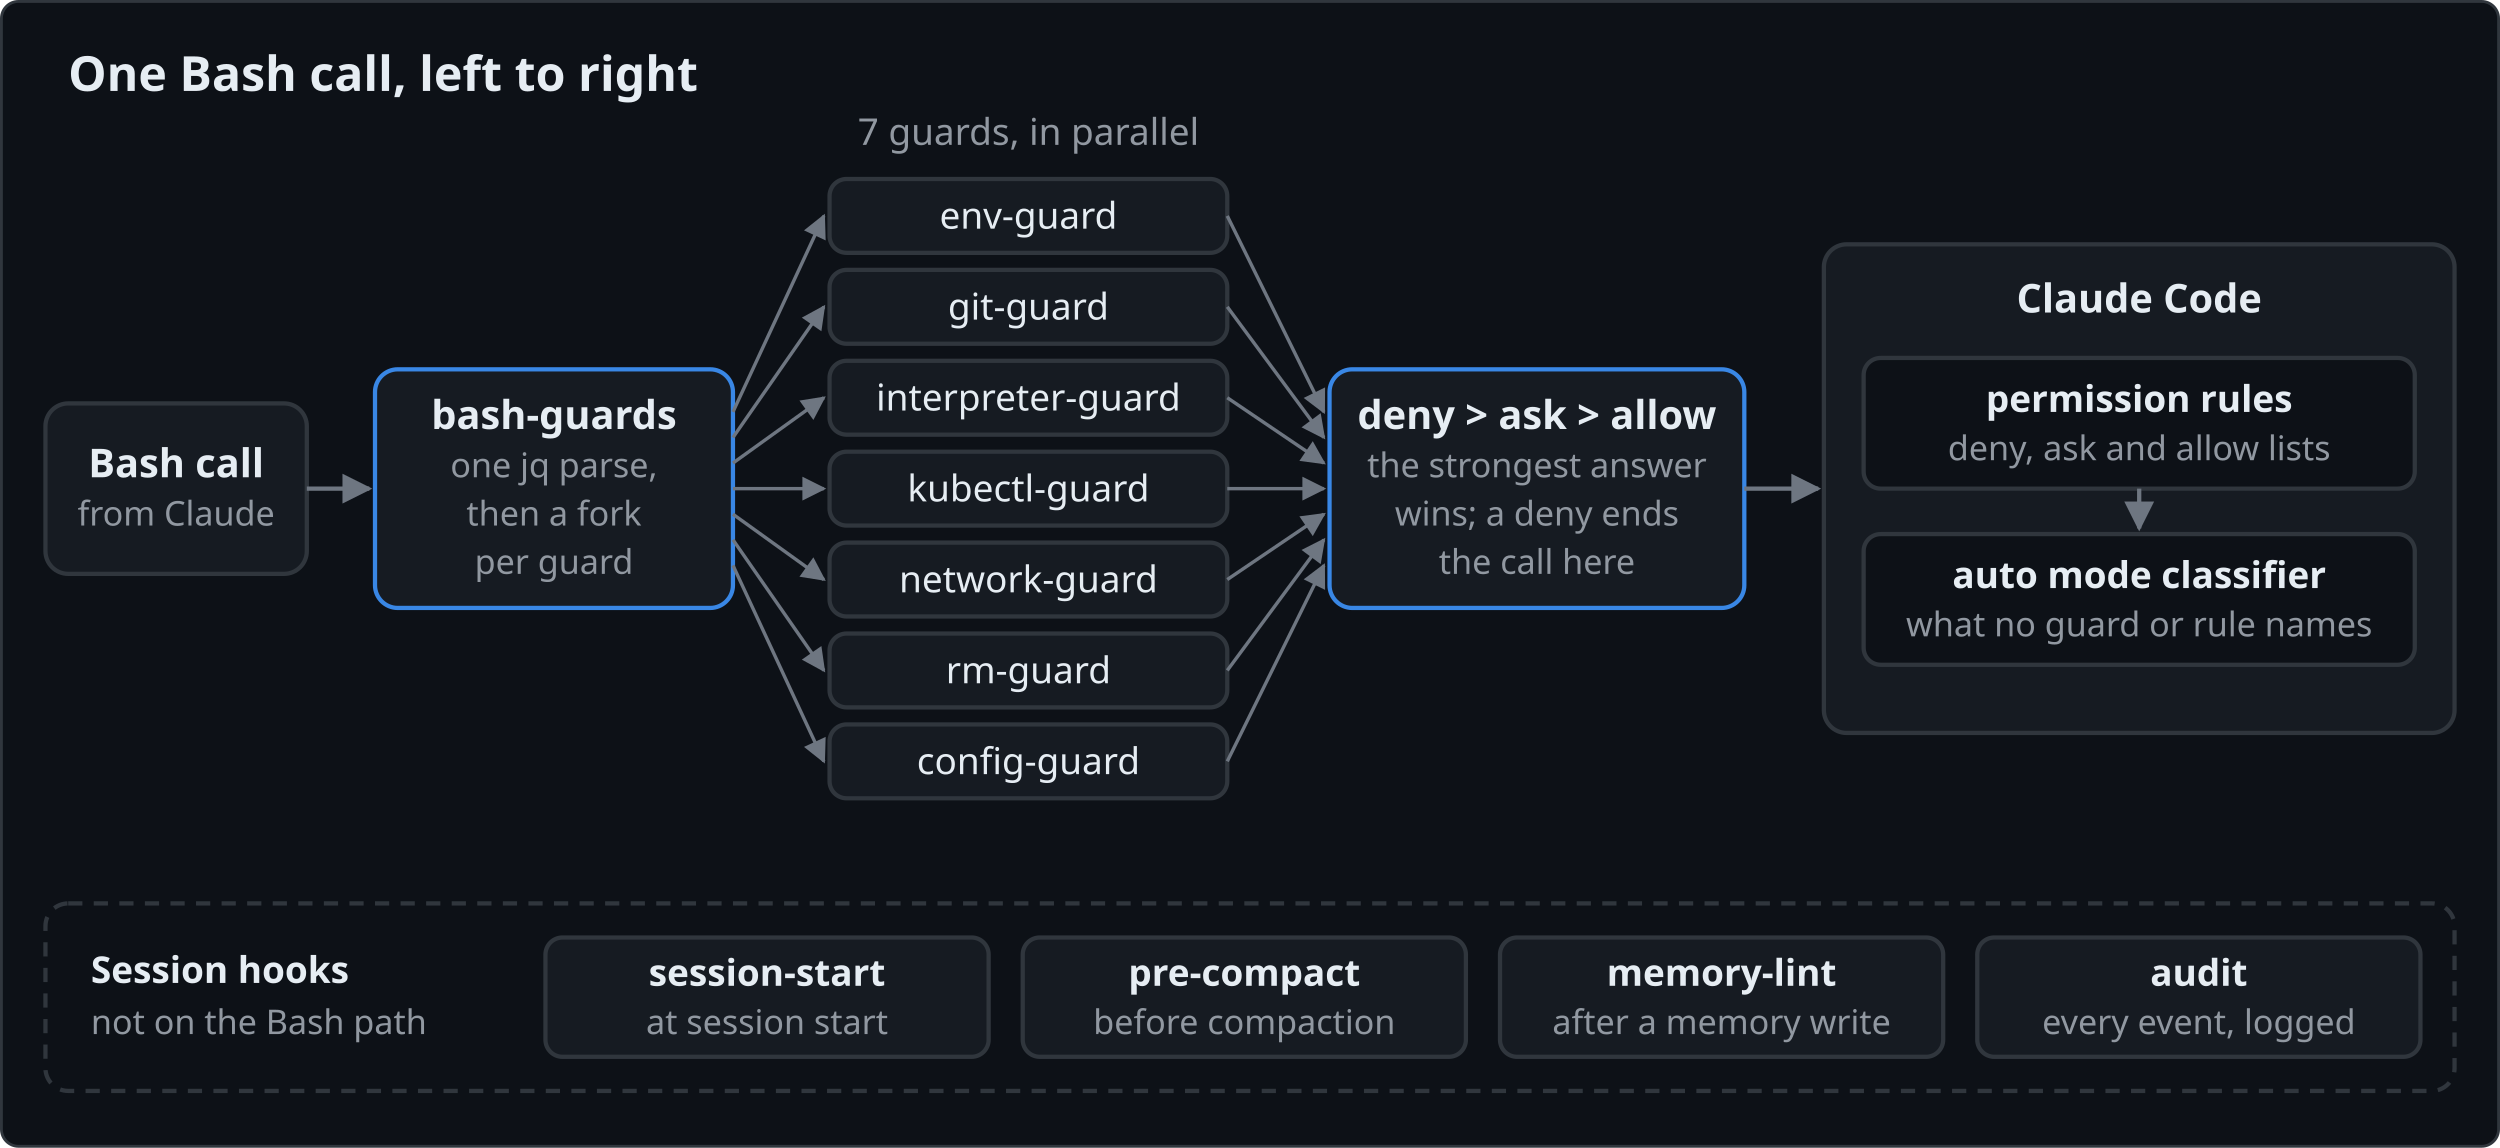
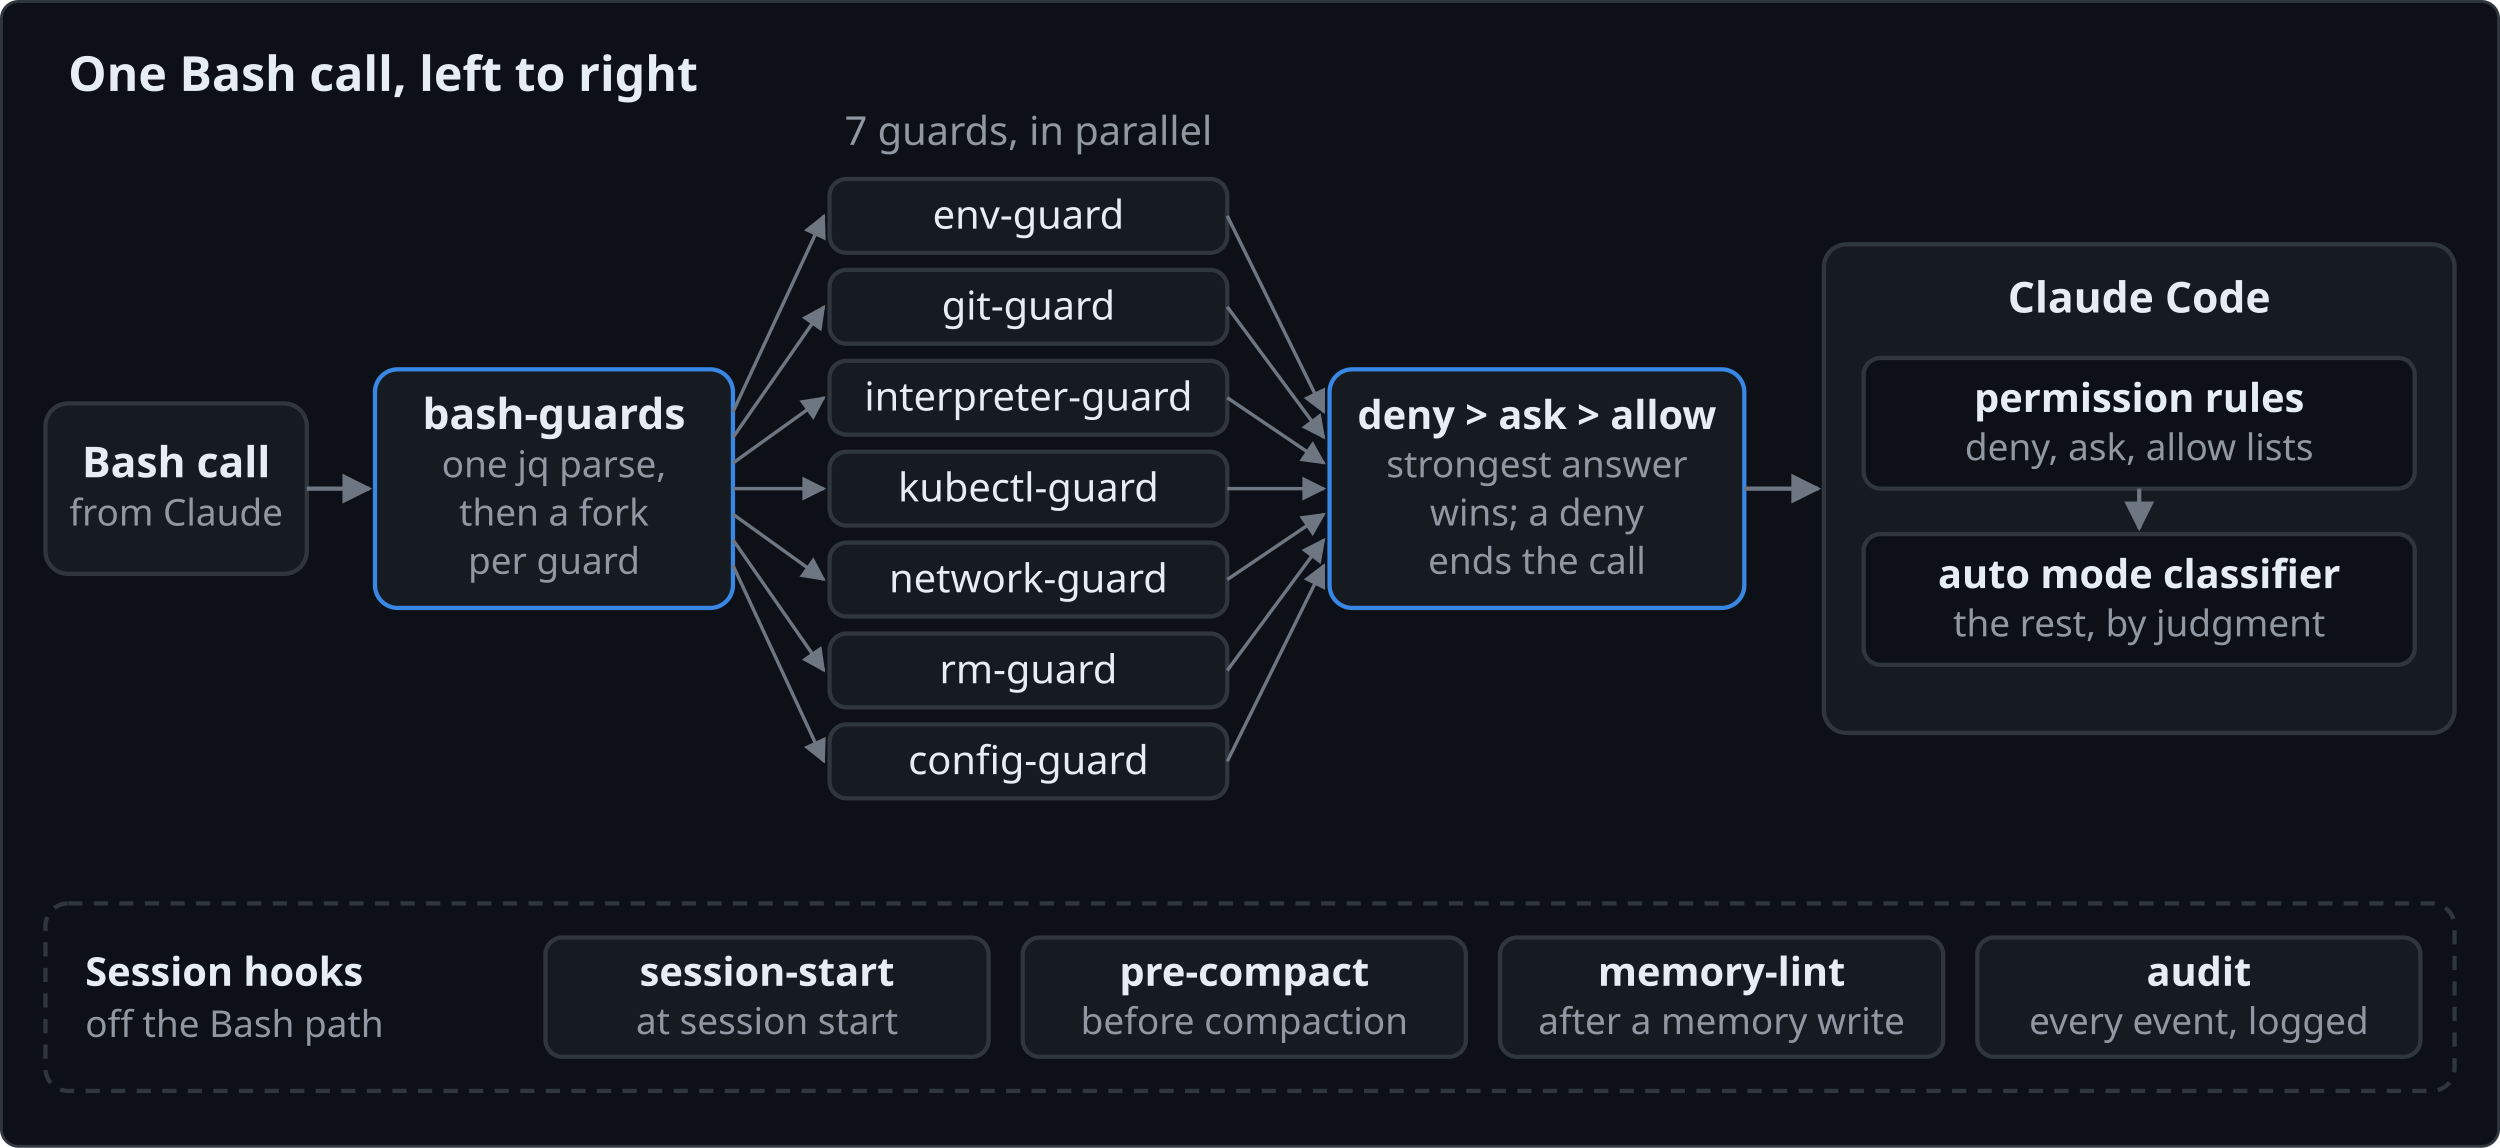
<svg xmlns="http://www.w3.org/2000/svg" width="880" height="404" viewBox="0 0 880 404" role="img" aria-labelledby="t d" font-family="-apple-system, BlinkMacSystemFont, 'Segoe UI', 'Noto Sans', Helvetica, Arial, sans-serif">
  <rect x="0.5" y="0.5" width="879" height="403" rx="6" fill="#0d1117" stroke="#30363d" />
  <defs>
    <marker id="head" viewBox="0 0 10 10" refX="9" refY="5" markerWidth="7" markerHeight="7" orient="auto-start-reverse">
      <path d="M0 0 L10 5 L0 10 z" fill="#6e7681" />
    </marker>
  </defs>
  <text x="24" y="32" font-size="17" fill="#e6edf3" font-weight="600">One Bash call, left to right</text>
  <rect x="16" y="142" width="92" height="60" rx="8" fill="#161b22" stroke="#30363d" stroke-width="1.5" />
-   <text x="62" y="168" font-size="14" fill="#e6edf3" font-weight="600" text-anchor="middle">Bash call</text>
-   <text x="62" y="185" font-size="12" fill="#9198a1" text-anchor="middle">from Claude</text>
+   <text x="62" y="168" font-size="15" fill="#e6edf3" font-weight="600" text-anchor="middle">Bash call</text>
+   <text x="62" y="185" font-size="13" fill="#9198a1" text-anchor="middle">from Claude</text>
  <rect x="132" y="130" width="126" height="84" rx="8" fill="#161b22" stroke="#3987e5" stroke-width="1.5" />
-   <text x="195" y="151" font-size="14" fill="#e6edf3" font-weight="600" text-anchor="middle">bash-guards</text>
-   <text x="195" y="168" font-size="12" fill="#9198a1" text-anchor="middle">one jq parse,</text>
-   <text x="195" y="185" font-size="12" fill="#9198a1" text-anchor="middle">then a fork</text>
-   <text x="195" y="202" font-size="12" fill="#9198a1" text-anchor="middle">per guard</text>
+   <text x="195" y="151" font-size="15" fill="#e6edf3" font-weight="600" text-anchor="middle">bash-guards</text>
+   <text x="195" y="168" font-size="13" fill="#9198a1" text-anchor="middle">one jq parse,</text>
+   <text x="195" y="185" font-size="13" fill="#9198a1" text-anchor="middle">then a fork</text>
+   <text x="195" y="202" font-size="13" fill="#9198a1" text-anchor="middle">per guard</text>
  <path d="M108 172 L130 172" stroke="#6e7681" stroke-width="1.5" fill="none" marker-end="url(#head)" />
-   <text x="362" y="51" font-size="13" fill="#9198a1" text-anchor="middle">7 guards, in parallel</text>
+   <text x="362" y="51" font-size="14" fill="#9198a1" text-anchor="middle">7 guards, in parallel</text>
  <rect x="292" y="63" width="140" height="26" rx="6" fill="#161b22" stroke="#30363d" stroke-width="1.5" />
-   <text x="362" y="80.5" font-size="13" fill="#e6edf3" text-anchor="middle">env-guard</text>
+   <text x="362" y="80.5" font-size="14" fill="#e6edf3" text-anchor="middle">env-guard</text>
  <path d="M258 145 L290 76" stroke="#6e7681" stroke-width="1.2" fill="none" marker-end="url(#head)" />
  <path d="M432 76 L466 145" stroke="#6e7681" stroke-width="1.2" fill="none" marker-end="url(#head)" />
  <rect x="292" y="95" width="140" height="26" rx="6" fill="#161b22" stroke="#30363d" stroke-width="1.5" />
-   <text x="362" y="112.5" font-size="13" fill="#e6edf3" text-anchor="middle">git-guard</text>
+   <text x="362" y="112.5" font-size="14" fill="#e6edf3" text-anchor="middle">git-guard</text>
  <path d="M258 154 L290 108" stroke="#6e7681" stroke-width="1.2" fill="none" marker-end="url(#head)" />
  <path d="M432 108 L466 154" stroke="#6e7681" stroke-width="1.2" fill="none" marker-end="url(#head)" />
  <rect x="292" y="127" width="140" height="26" rx="6" fill="#161b22" stroke="#30363d" stroke-width="1.5" />
-   <text x="362" y="144.5" font-size="13" fill="#e6edf3" text-anchor="middle">interpreter-guard</text>
+   <text x="362" y="144.5" font-size="14" fill="#e6edf3" text-anchor="middle">interpreter-guard</text>
  <path d="M258 163 L290 140" stroke="#6e7681" stroke-width="1.2" fill="none" marker-end="url(#head)" />
  <path d="M432 140 L466 163" stroke="#6e7681" stroke-width="1.2" fill="none" marker-end="url(#head)" />
  <rect x="292" y="159" width="140" height="26" rx="6" fill="#161b22" stroke="#30363d" stroke-width="1.5" />
-   <text x="362" y="176.5" font-size="13" fill="#e6edf3" text-anchor="middle">kubectl-guard</text>
+   <text x="362" y="176.5" font-size="14" fill="#e6edf3" text-anchor="middle">kubectl-guard</text>
  <path d="M258 172 L290 172" stroke="#6e7681" stroke-width="1.2" fill="none" marker-end="url(#head)" />
  <path d="M432 172 L466 172" stroke="#6e7681" stroke-width="1.2" fill="none" marker-end="url(#head)" />
  <rect x="292" y="191" width="140" height="26" rx="6" fill="#161b22" stroke="#30363d" stroke-width="1.5" />
-   <text x="362" y="208.5" font-size="13" fill="#e6edf3" text-anchor="middle">network-guard</text>
+   <text x="362" y="208.5" font-size="14" fill="#e6edf3" text-anchor="middle">network-guard</text>
  <path d="M258 181 L290 204" stroke="#6e7681" stroke-width="1.2" fill="none" marker-end="url(#head)" />
  <path d="M432 204 L466 181" stroke="#6e7681" stroke-width="1.2" fill="none" marker-end="url(#head)" />
  <rect x="292" y="223" width="140" height="26" rx="6" fill="#161b22" stroke="#30363d" stroke-width="1.5" />
-   <text x="362" y="240.5" font-size="13" fill="#e6edf3" text-anchor="middle">rm-guard</text>
+   <text x="362" y="240.5" font-size="14" fill="#e6edf3" text-anchor="middle">rm-guard</text>
  <path d="M258 190 L290 236" stroke="#6e7681" stroke-width="1.2" fill="none" marker-end="url(#head)" />
  <path d="M432 236 L466 190" stroke="#6e7681" stroke-width="1.2" fill="none" marker-end="url(#head)" />
  <rect x="292" y="255" width="140" height="26" rx="6" fill="#161b22" stroke="#30363d" stroke-width="1.5" />
-   <text x="362" y="272.5" font-size="13" fill="#e6edf3" text-anchor="middle">config-guard</text>
+   <text x="362" y="272.5" font-size="14" fill="#e6edf3" text-anchor="middle">config-guard</text>
  <path d="M258 199 L290 268" stroke="#6e7681" stroke-width="1.2" fill="none" marker-end="url(#head)" />
  <path d="M432 268 L466 199" stroke="#6e7681" stroke-width="1.2" fill="none" marker-end="url(#head)" />
  <rect x="468" y="130" width="146" height="84" rx="8" fill="#161b22" stroke="#3987e5" stroke-width="1.5" />
  <text x="541" y="151" font-size="14" fill="#e6edf3" font-weight="600" text-anchor="middle">deny &gt; ask &gt; allow</text>
-   <text x="541" y="168" font-size="12" fill="#9198a1" text-anchor="middle">the strongest answer</text>
-   <text x="541" y="185" font-size="12" fill="#9198a1" text-anchor="middle">wins; a deny ends</text>
-   <text x="541" y="202" font-size="12" fill="#9198a1" text-anchor="middle">the call here</text>
+   <text x="541" y="168" font-size="13" fill="#9198a1" text-anchor="middle">strongest answer</text>
+   <text x="541" y="185" font-size="13" fill="#9198a1" text-anchor="middle">wins; a deny</text>
+   <text x="541" y="202" font-size="13" fill="#9198a1" text-anchor="middle">ends the call</text>
  <path d="M614 172 L640 172" stroke="#6e7681" stroke-width="1.5" fill="none" marker-end="url(#head)" />
  <rect x="642" y="86" width="222" height="172" rx="8" fill="#161b22" stroke="#30363d" stroke-width="1.5" />
-   <text x="753" y="110" font-size="14" fill="#e6edf3" font-weight="600" text-anchor="middle">Claude Code</text>
+   <text x="753" y="110" font-size="15" fill="#e6edf3" font-weight="600" text-anchor="middle">Claude Code</text>
  <rect x="656" y="126" width="194" height="46" rx="6" fill="#0d1117" stroke="#30363d" stroke-width="1.5" />
-   <text x="753" y="145" font-size="13" fill="#e6edf3" font-weight="600" text-anchor="middle">permission rules</text>
-   <text x="753" y="162" font-size="12" fill="#9198a1" text-anchor="middle">deny, ask and allow lists</text>
+   <text x="753" y="145" font-size="14" fill="#e6edf3" font-weight="600" text-anchor="middle">permission rules</text>
+   <text x="753" y="162" font-size="13" fill="#9198a1" text-anchor="middle">deny, ask, allow lists</text>
  <path d="M753 172 L753 186" stroke="#6e7681" stroke-width="1.5" fill="none" marker-end="url(#head)" />
  <rect x="656" y="188" width="194" height="46" rx="6" fill="#0d1117" stroke="#30363d" stroke-width="1.5" />
-   <text x="753" y="207" font-size="13" fill="#e6edf3" font-weight="600" text-anchor="middle">auto mode classifier</text>
-   <text x="753" y="224" font-size="12" fill="#9198a1" text-anchor="middle">what no guard or rule names</text>
+   <text x="753" y="207" font-size="14" fill="#e6edf3" font-weight="600" text-anchor="middle">auto mode classifier</text>
+   <text x="753" y="224" font-size="13" fill="#9198a1" text-anchor="middle">the rest, by judgment</text>
  <rect x="16" y="318" width="848" height="66" rx="8" fill="#0d1117" stroke="#30363d" stroke-width="1.5" stroke-dasharray="5 4" />
-   <text x="32" y="346" font-size="13" fill="#e6edf3" font-weight="600">Session hooks</text>
-   <text x="32" y="364" font-size="12" fill="#9198a1">not on the Bash path</text>
+   <text x="30" y="347" font-size="14" fill="#e6edf3" font-weight="600">Session hooks</text>
+   <text x="30" y="365" font-size="13" fill="#9198a1">off the Bash path</text>
  <rect x="192" y="330" width="156" height="42" rx="6" fill="#161b22" stroke="#30363d" stroke-width="1.5" />
-   <text x="270" y="347" font-size="13" fill="#e6edf3" font-weight="600" text-anchor="middle">session-start</text>
-   <text x="270" y="364" font-size="12" fill="#9198a1" text-anchor="middle">at session start</text>
+   <text x="270" y="347" font-size="14" fill="#e6edf3" font-weight="600" text-anchor="middle">session-start</text>
+   <text x="270" y="364" font-size="13" fill="#9198a1" text-anchor="middle">at session start</text>
  <rect x="360" y="330" width="156" height="42" rx="6" fill="#161b22" stroke="#30363d" stroke-width="1.5" />
-   <text x="438" y="347" font-size="13" fill="#e6edf3" font-weight="600" text-anchor="middle">pre-compact</text>
-   <text x="438" y="364" font-size="12" fill="#9198a1" text-anchor="middle">before compaction</text>
+   <text x="438" y="347" font-size="14" fill="#e6edf3" font-weight="600" text-anchor="middle">pre-compact</text>
+   <text x="438" y="364" font-size="13" fill="#9198a1" text-anchor="middle">before compaction</text>
  <rect x="528" y="330" width="156" height="42" rx="6" fill="#161b22" stroke="#30363d" stroke-width="1.5" />
-   <text x="606" y="347" font-size="13" fill="#e6edf3" font-weight="600" text-anchor="middle">memory-lint</text>
-   <text x="606" y="364" font-size="12" fill="#9198a1" text-anchor="middle">after a memory write</text>
+   <text x="606" y="347" font-size="14" fill="#e6edf3" font-weight="600" text-anchor="middle">memory-lint</text>
+   <text x="606" y="364" font-size="13" fill="#9198a1" text-anchor="middle">after a memory write</text>
  <rect x="696" y="330" width="156" height="42" rx="6" fill="#161b22" stroke="#30363d" stroke-width="1.5" />
-   <text x="774" y="347" font-size="13" fill="#e6edf3" font-weight="600" text-anchor="middle">audit</text>
-   <text x="774" y="364" font-size="12" fill="#9198a1" text-anchor="middle">every event, logged</text>
+   <text x="774" y="347" font-size="14" fill="#e6edf3" font-weight="600" text-anchor="middle">audit</text>
+   <text x="774" y="364" font-size="13" fill="#9198a1" text-anchor="middle">every event, logged</text>
</svg>
